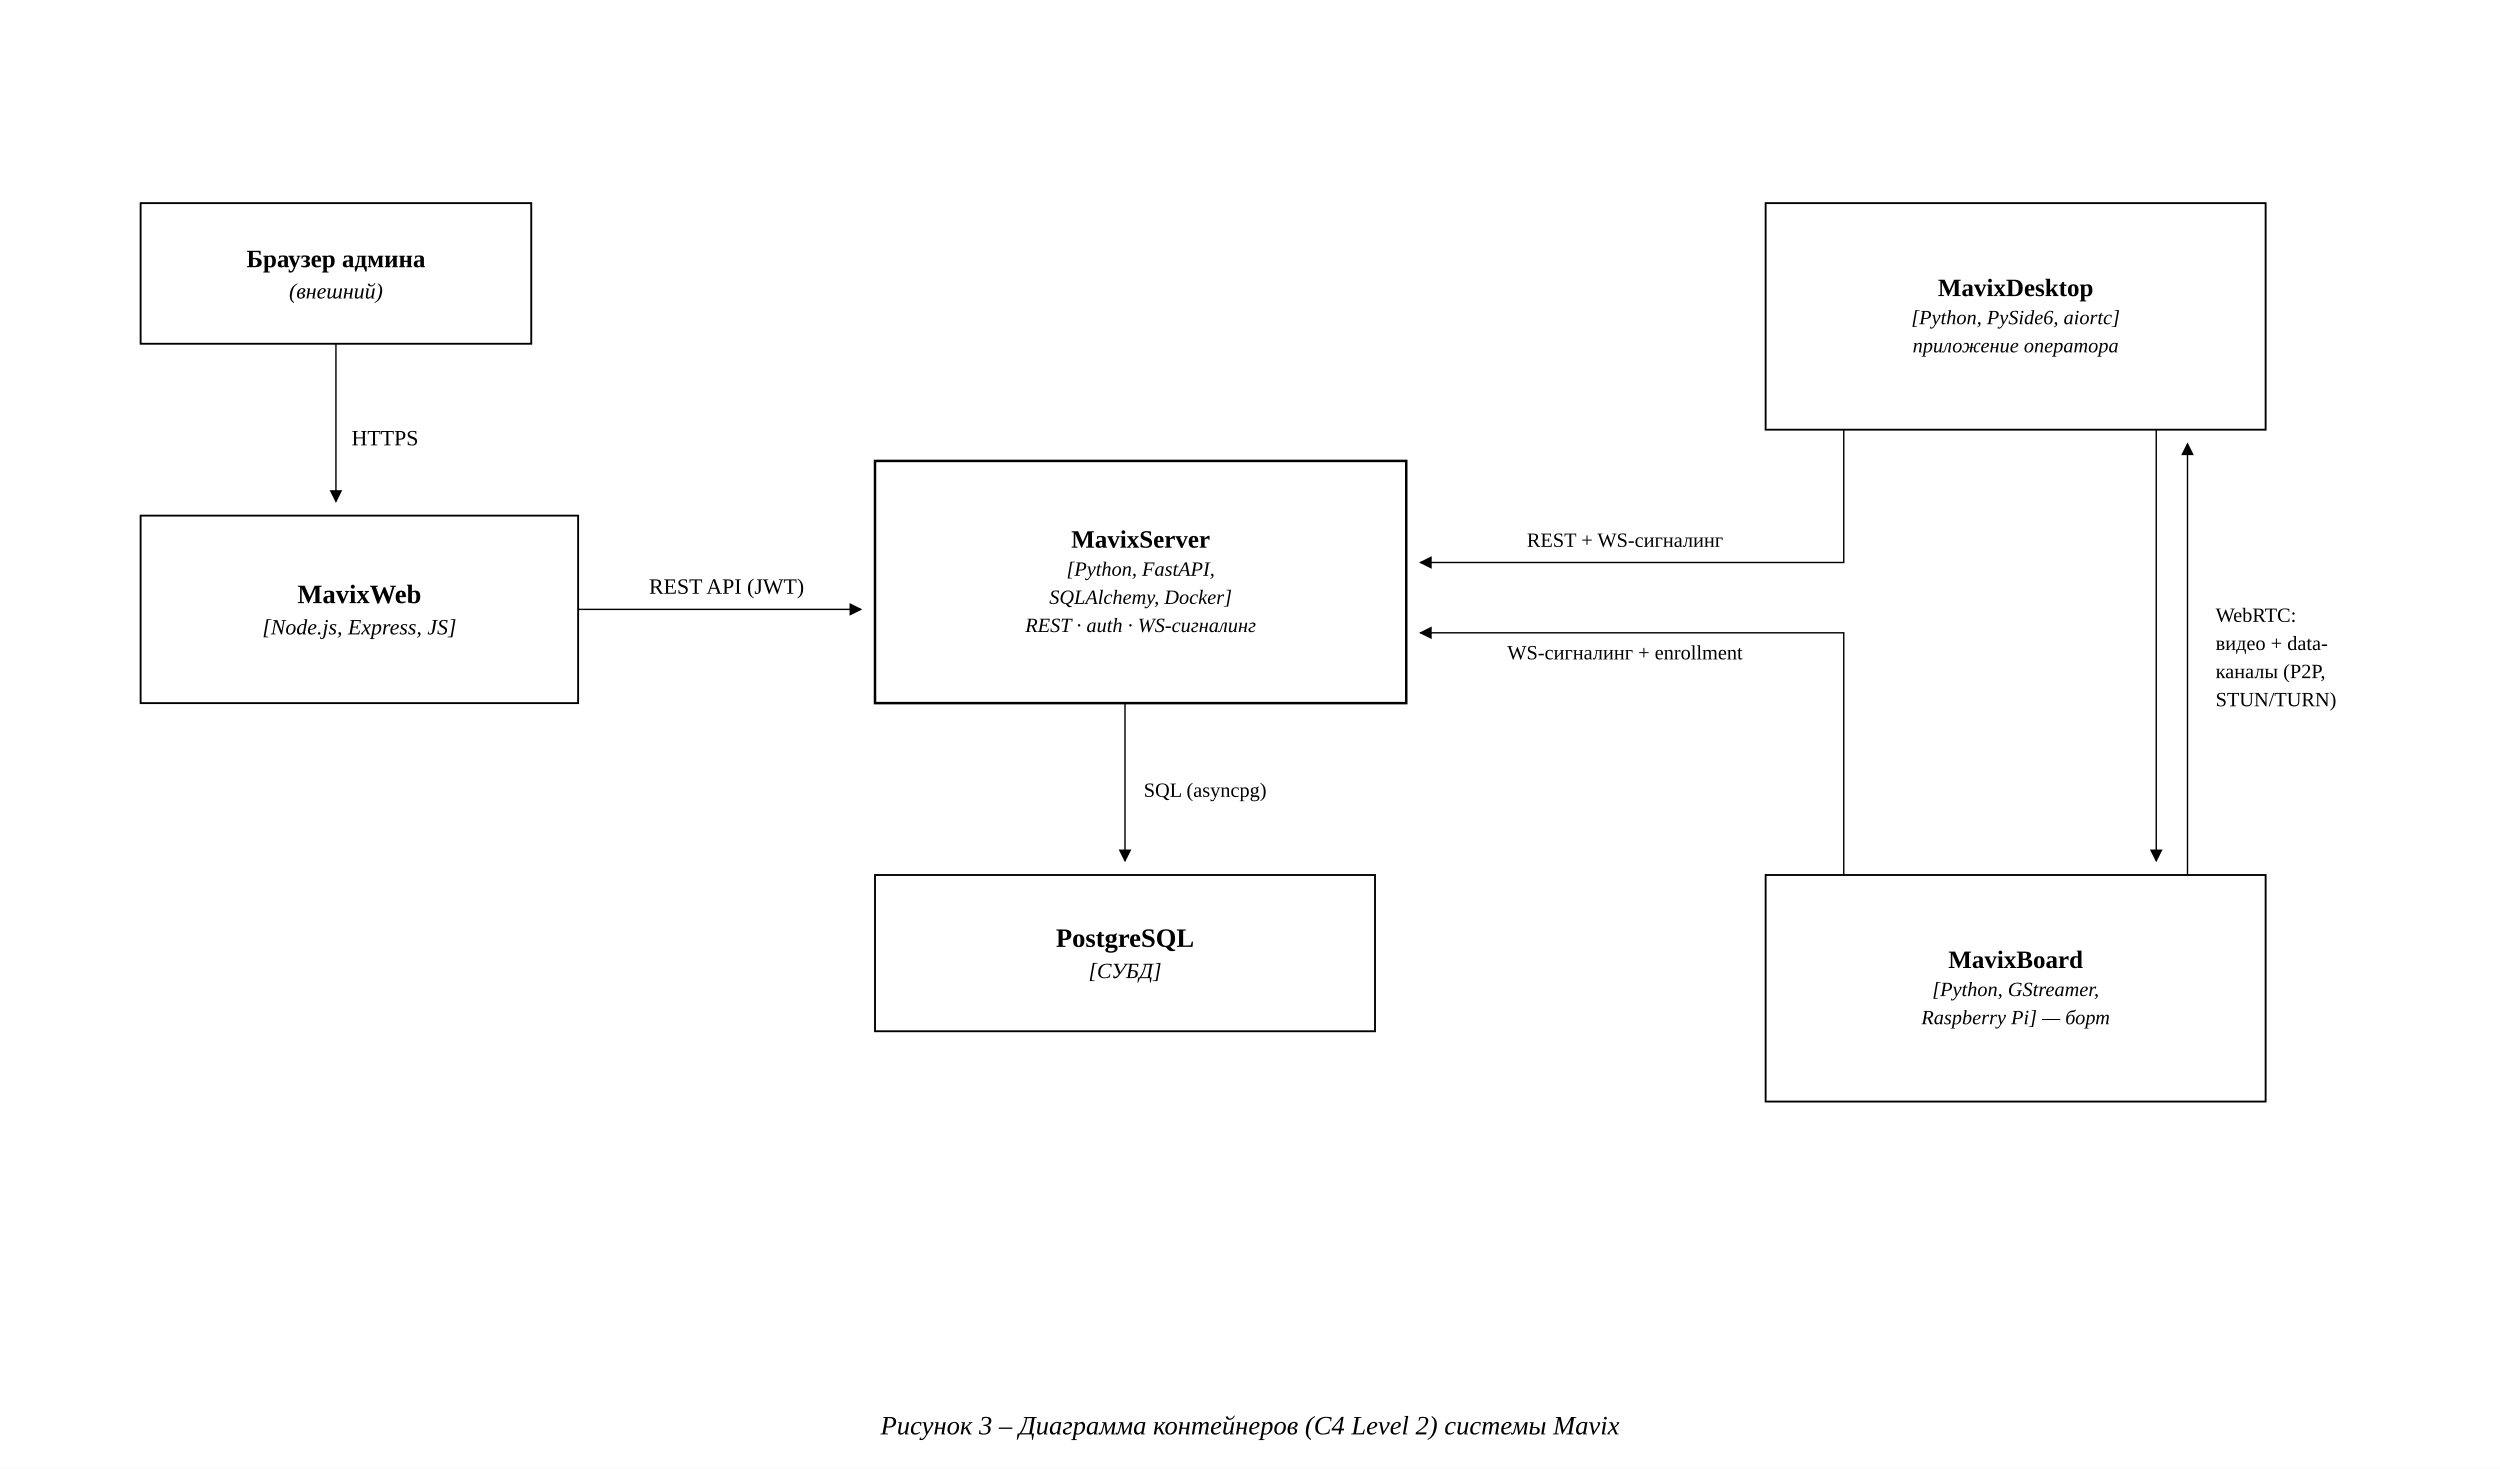
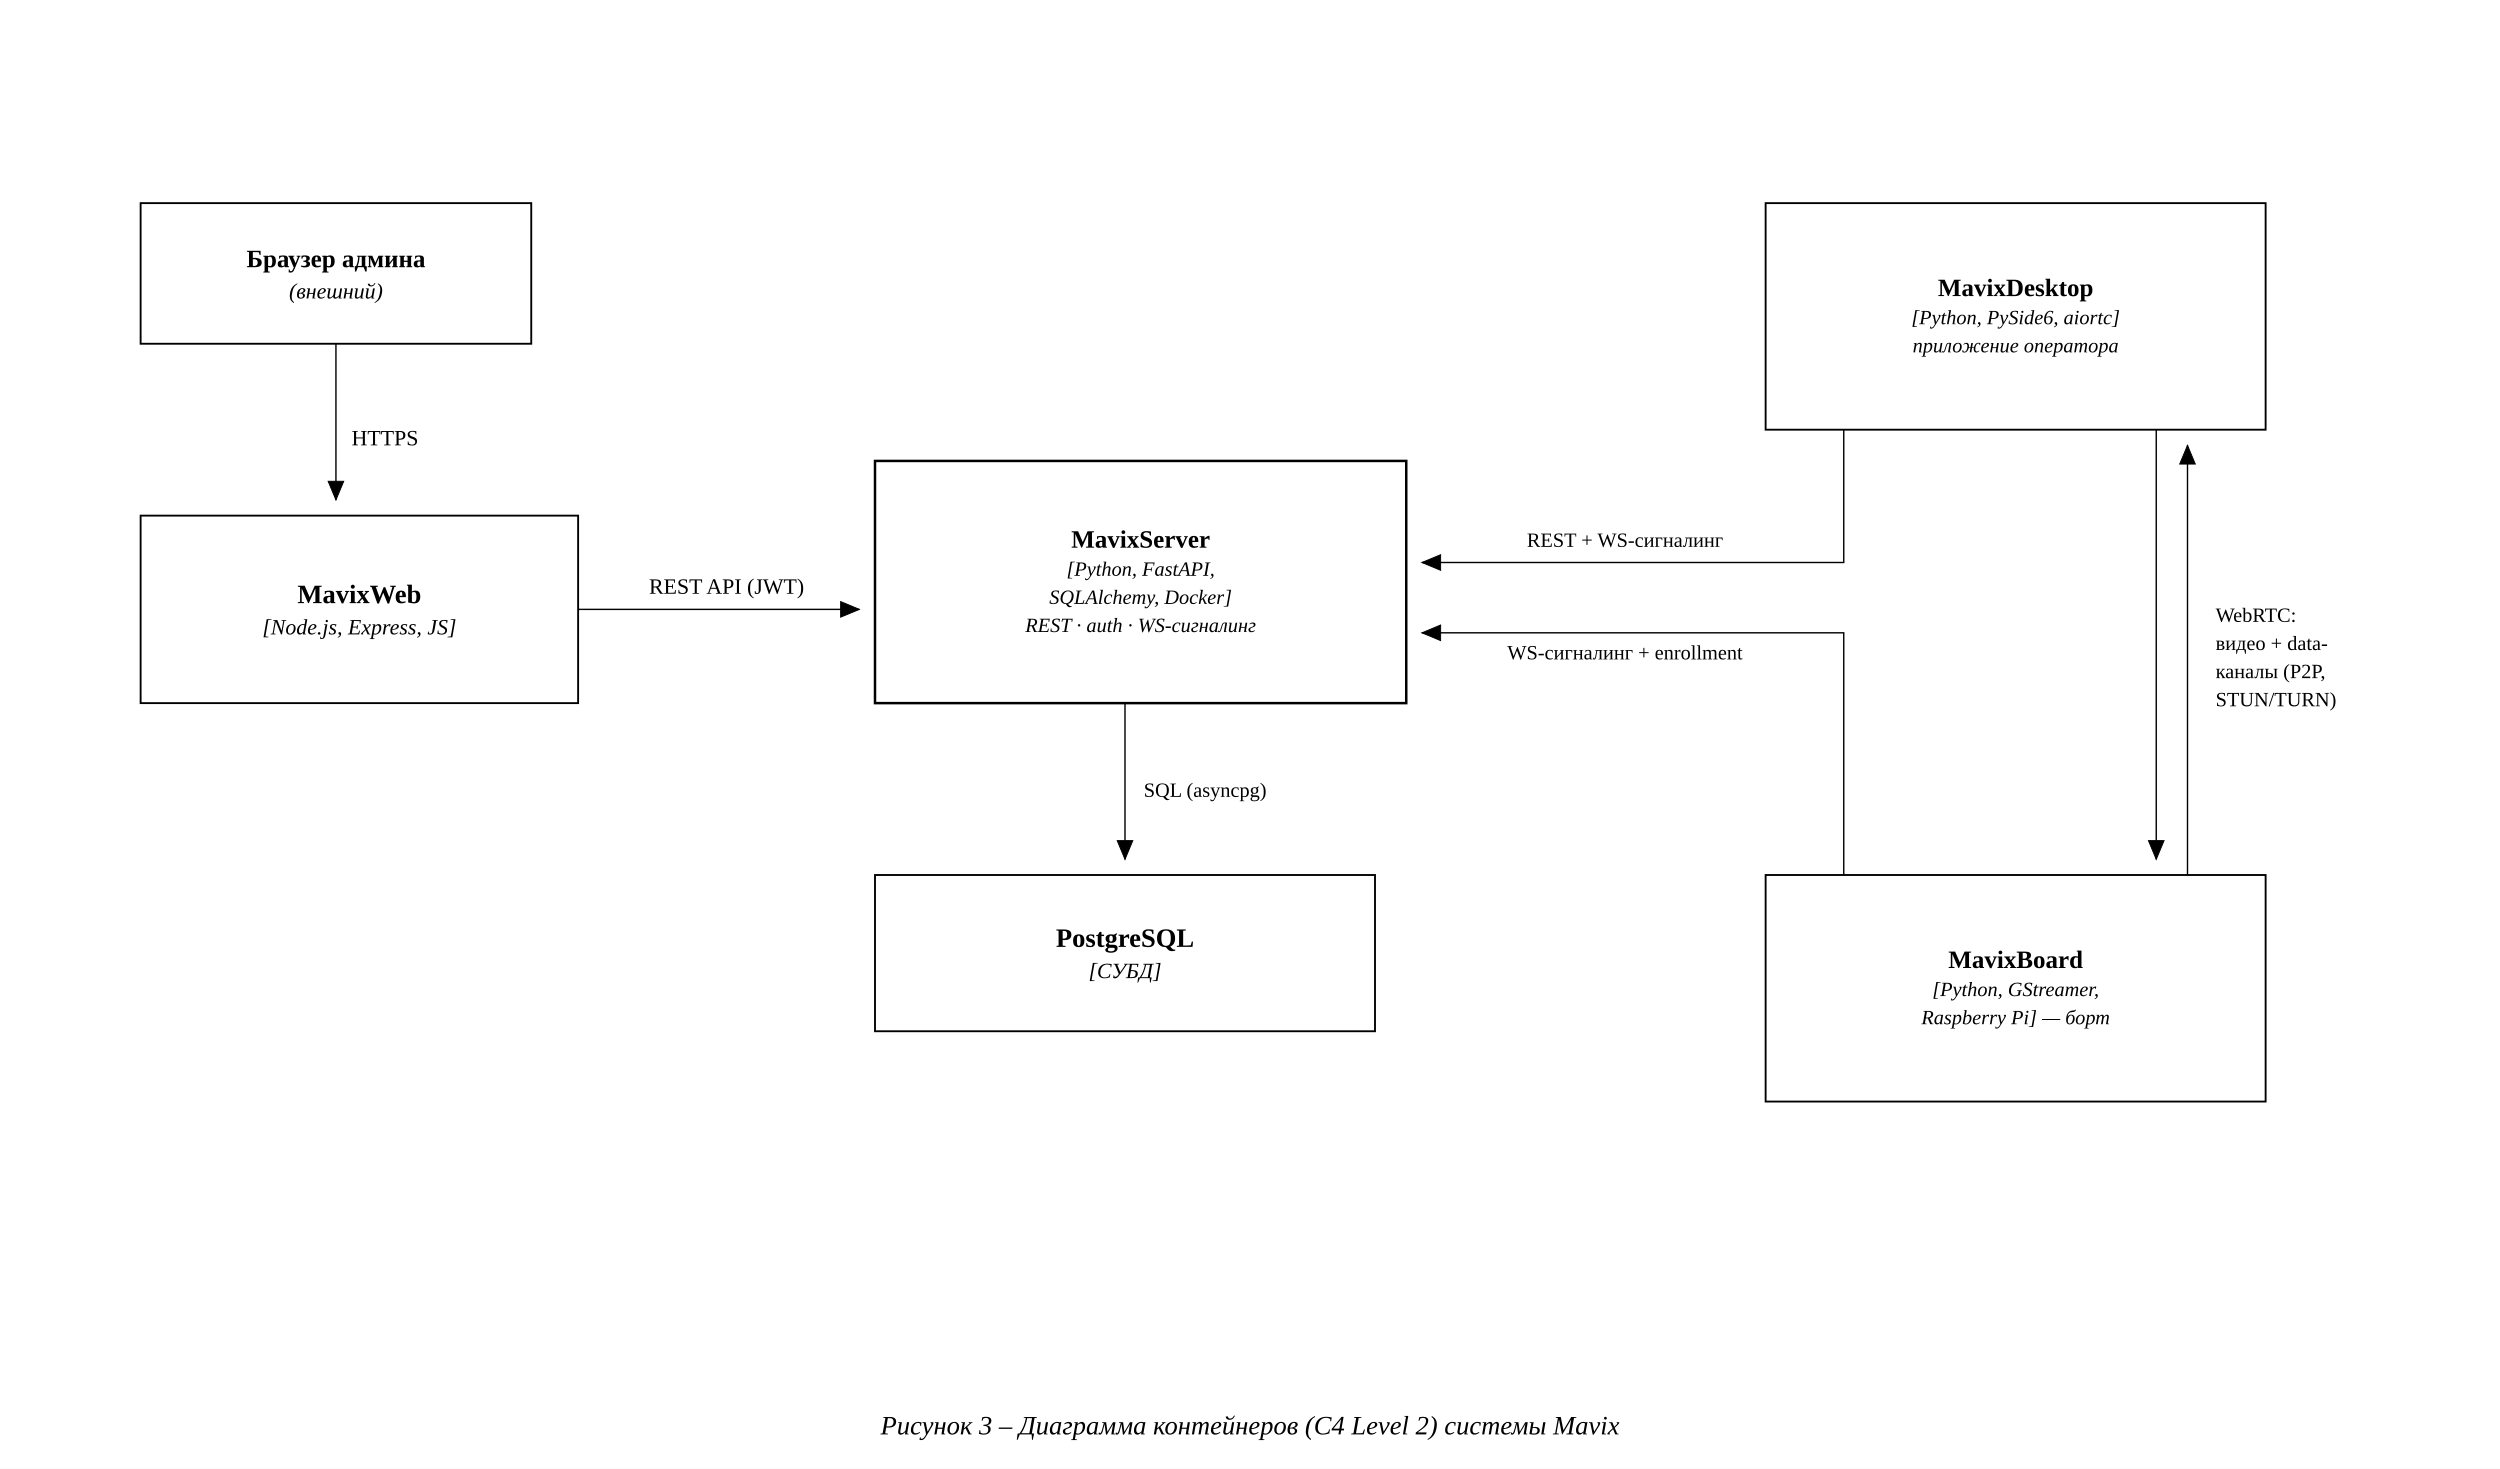
<svg xmlns="http://www.w3.org/2000/svg" width="1600" height="940" viewBox="0 0 1600 940" font-family="Liberation Serif, Times New Roman, serif">
  <rect width="1600" height="940" fill="#fff" />
  <defs>
    <marker id="arr" viewBox="0 0 10 10" refX="9" refY="5" markerWidth="9" markerHeight="9" orient="auto-start-reverse">
      <path d="M 0 0 L 10 5 L 0 10 z" fill="#000" />
    </marker>
    <marker id="open" viewBox="0 0 10 10" refX="10" refY="5" markerWidth="11" markerHeight="11" orient="auto">
      <path d="M 0 0 L 10 5 L 0 10" fill="none" stroke="#000" />
    </marker>
  </defs>
  <rect x="90.0" y="130.0" width="250.0" height="90.0" stroke="#000" fill="none" stroke-width="1.2" />
  <text x="215.0" y="171.0" text-anchor="middle" font-size="16" font-weight="bold">Браузер админа</text>
  <text x="215.0" y="191.0" text-anchor="middle" font-size="14" font-style="italic">(внешний)</text>
  <rect x="90.0" y="330.0" width="280.0" height="120.0" stroke="#000" fill="none" stroke-width="1.2" />
  <text x="230.0" y="386.0" text-anchor="middle" font-size="17" font-weight="bold">MavixWeb</text>
  <text x="230.0" y="406.0" text-anchor="middle" font-size="14" font-style="italic">[Node.js, Express, JS]</text>
  <rect x="560.0" y="295.0" width="340.0" height="155.0" stroke="#000" fill="none" stroke-width="1.6" />
  <text x="730.0" y="350.5" text-anchor="middle" font-size="16" font-weight="bold">MavixServer</text>
  <text x="730.0" y="368.5" text-anchor="middle" font-size="13" font-style="italic">[Python, FastAPI,</text>
  <text x="730.0" y="386.5" text-anchor="middle" font-size="13" font-style="italic">SQLAlchemy, Docker]</text>
  <text x="730.0" y="404.5" text-anchor="middle" font-size="13" font-style="italic">REST · auth · WS-сигналинг</text>
  <rect x="560.0" y="560.0" width="320.0" height="100.0" stroke="#000" fill="none" stroke-width="1.2" />
  <text x="720.0" y="606.0" text-anchor="middle" font-size="17" font-weight="bold">PostgreSQL</text>
  <text x="720.0" y="626.0" text-anchor="middle" font-size="14" font-style="italic">[СУБД]</text>
  <rect x="1130.0" y="130.0" width="320.0" height="145.0" stroke="#000" fill="none" stroke-width="1.2" />
  <text x="1290.0" y="189.5" text-anchor="middle" font-size="16" font-weight="bold">MavixDesktop</text>
  <text x="1290.0" y="207.5" text-anchor="middle" font-size="13" font-style="italic">[Python, PySide6, aiortc]</text>
  <text x="1290.0" y="225.5" text-anchor="middle" font-size="13" font-style="italic">приложение оператора</text>
  <rect x="1130.0" y="560.0" width="320.0" height="145.0" stroke="#000" fill="none" stroke-width="1.2" />
  <text x="1290.0" y="619.5" text-anchor="middle" font-size="16" font-weight="bold">MavixBoard</text>
  <text x="1290.0" y="637.5" text-anchor="middle" font-size="13" font-style="italic">[Python, GStreamer,</text>
  <text x="1290.0" y="655.5" text-anchor="middle" font-size="13" font-style="italic">Raspberry Pi] — борт</text>
-   <polyline points="215.0,220.0 215.0,321.0" stroke="#000" fill="none" stroke-width="0.9" marker-end="url(#arr)" />
+   <polyline points="215.0,220.0 215.0,320.0" stroke="#000" fill="none" stroke-width="0.9" />
+   <polygon points="215.0,320.0 210.0,308.0 220.0,308.0" fill="#000" stroke="#000" stroke-width="0.6" />
  <text x="225.0" y="285.0" text-anchor="start" font-size="14">HTTPS</text>
-   <polyline points="370.0,390.0 551.0,390.0" stroke="#000" fill="none" stroke-width="0.9" marker-end="url(#arr)" />
+   <polyline points="370.0,390.0 550.0,390.0" stroke="#000" fill="none" stroke-width="0.9" />
+   <polygon points="550.0,390.0 538.0,395.0 538.0,385.0" fill="#000" stroke="#000" stroke-width="0.6" />
  <text x="465.0" y="380.0" text-anchor="middle" font-size="14">REST API (JWT)</text>
-   <polyline points="720.0,450.0 720.0,551.0" stroke="#000" fill="none" stroke-width="0.9" marker-end="url(#arr)" />
+   <polyline points="720.0,450.0 720.0,550.0" stroke="#000" fill="none" stroke-width="0.9" />
+   <polygon points="720.0,550.0 715.0,538.0 725.0,538.0" fill="#000" stroke="#000" stroke-width="0.6" />
  <text x="732.0" y="510.0" text-anchor="start" font-size="13">SQL (asyncpg)</text>
-   <polyline points="1180.0,275.0 1180.0,360.0 909.0,360.0" stroke="#000" fill="none" stroke-width="0.9" marker-end="url(#arr)" />
+   <polyline points="1180.0,275.0 1180.0,360.0 910.0,360.0" stroke="#000" fill="none" stroke-width="0.9" />
+   <polygon points="910.0,360.0 922.0,355.0 922.0,365.0" fill="#000" stroke="#000" stroke-width="0.6" />
  <text x="1040.0" y="350.0" text-anchor="middle" font-size="13">REST + WS-сигналинг</text>
-   <polyline points="1180.0,560.0 1180.0,405.0 909.0,405.0" stroke="#000" fill="none" stroke-width="0.9" marker-end="url(#arr)" />
+   <polyline points="1180.0,560.0 1180.0,405.0 910.0,405.0" stroke="#000" fill="none" stroke-width="0.9" />
+   <polygon points="910.0,405.0 922.0,400.0 922.0,410.0" fill="#000" stroke="#000" stroke-width="0.6" />
  <text x="1040.0" y="422.0" text-anchor="middle" font-size="13">WS-сигналинг + enrollment</text>
-   <polyline points="1380.0,275.0 1380.0,551.0" stroke="#000" fill="none" stroke-width="0.9" marker-end="url(#arr)" />
-   <polyline points="1400.0,560.0 1400.0,284.0" stroke="#000" fill="none" stroke-width="0.9" marker-end="url(#arr)" />
+   <polyline points="1380.0,275.0 1380.0,550.0" stroke="#000" fill="none" stroke-width="0.9" />
+   <polygon points="1380.0,550.0 1375.0,538.0 1385.0,538.0" fill="#000" stroke="#000" stroke-width="0.6" />
+   <polyline points="1400.0,560.0 1400.0,285.0" stroke="#000" fill="none" stroke-width="0.9" />
+   <polygon points="1400.0,285.0 1405.0,297.0 1395.0,297.0" fill="#000" stroke="#000" stroke-width="0.6" />
  <text x="1418.0" y="398.0" text-anchor="start" font-size="13">WebRTC:</text>
  <text x="1418.0" y="416.0" text-anchor="start" font-size="13">видео + data-</text>
  <text x="1418.0" y="434.0" text-anchor="start" font-size="13">каналы (P2P,</text>
  <text x="1418.0" y="452.0" text-anchor="start" font-size="13">STUN/TURN)</text>
  <text x="800.0" y="918" text-anchor="middle" font-style="italic" font-size="17">Рисунок 3 – Диаграмма контейнеров (C4 Level 2) системы Mavix</text>
</svg>
